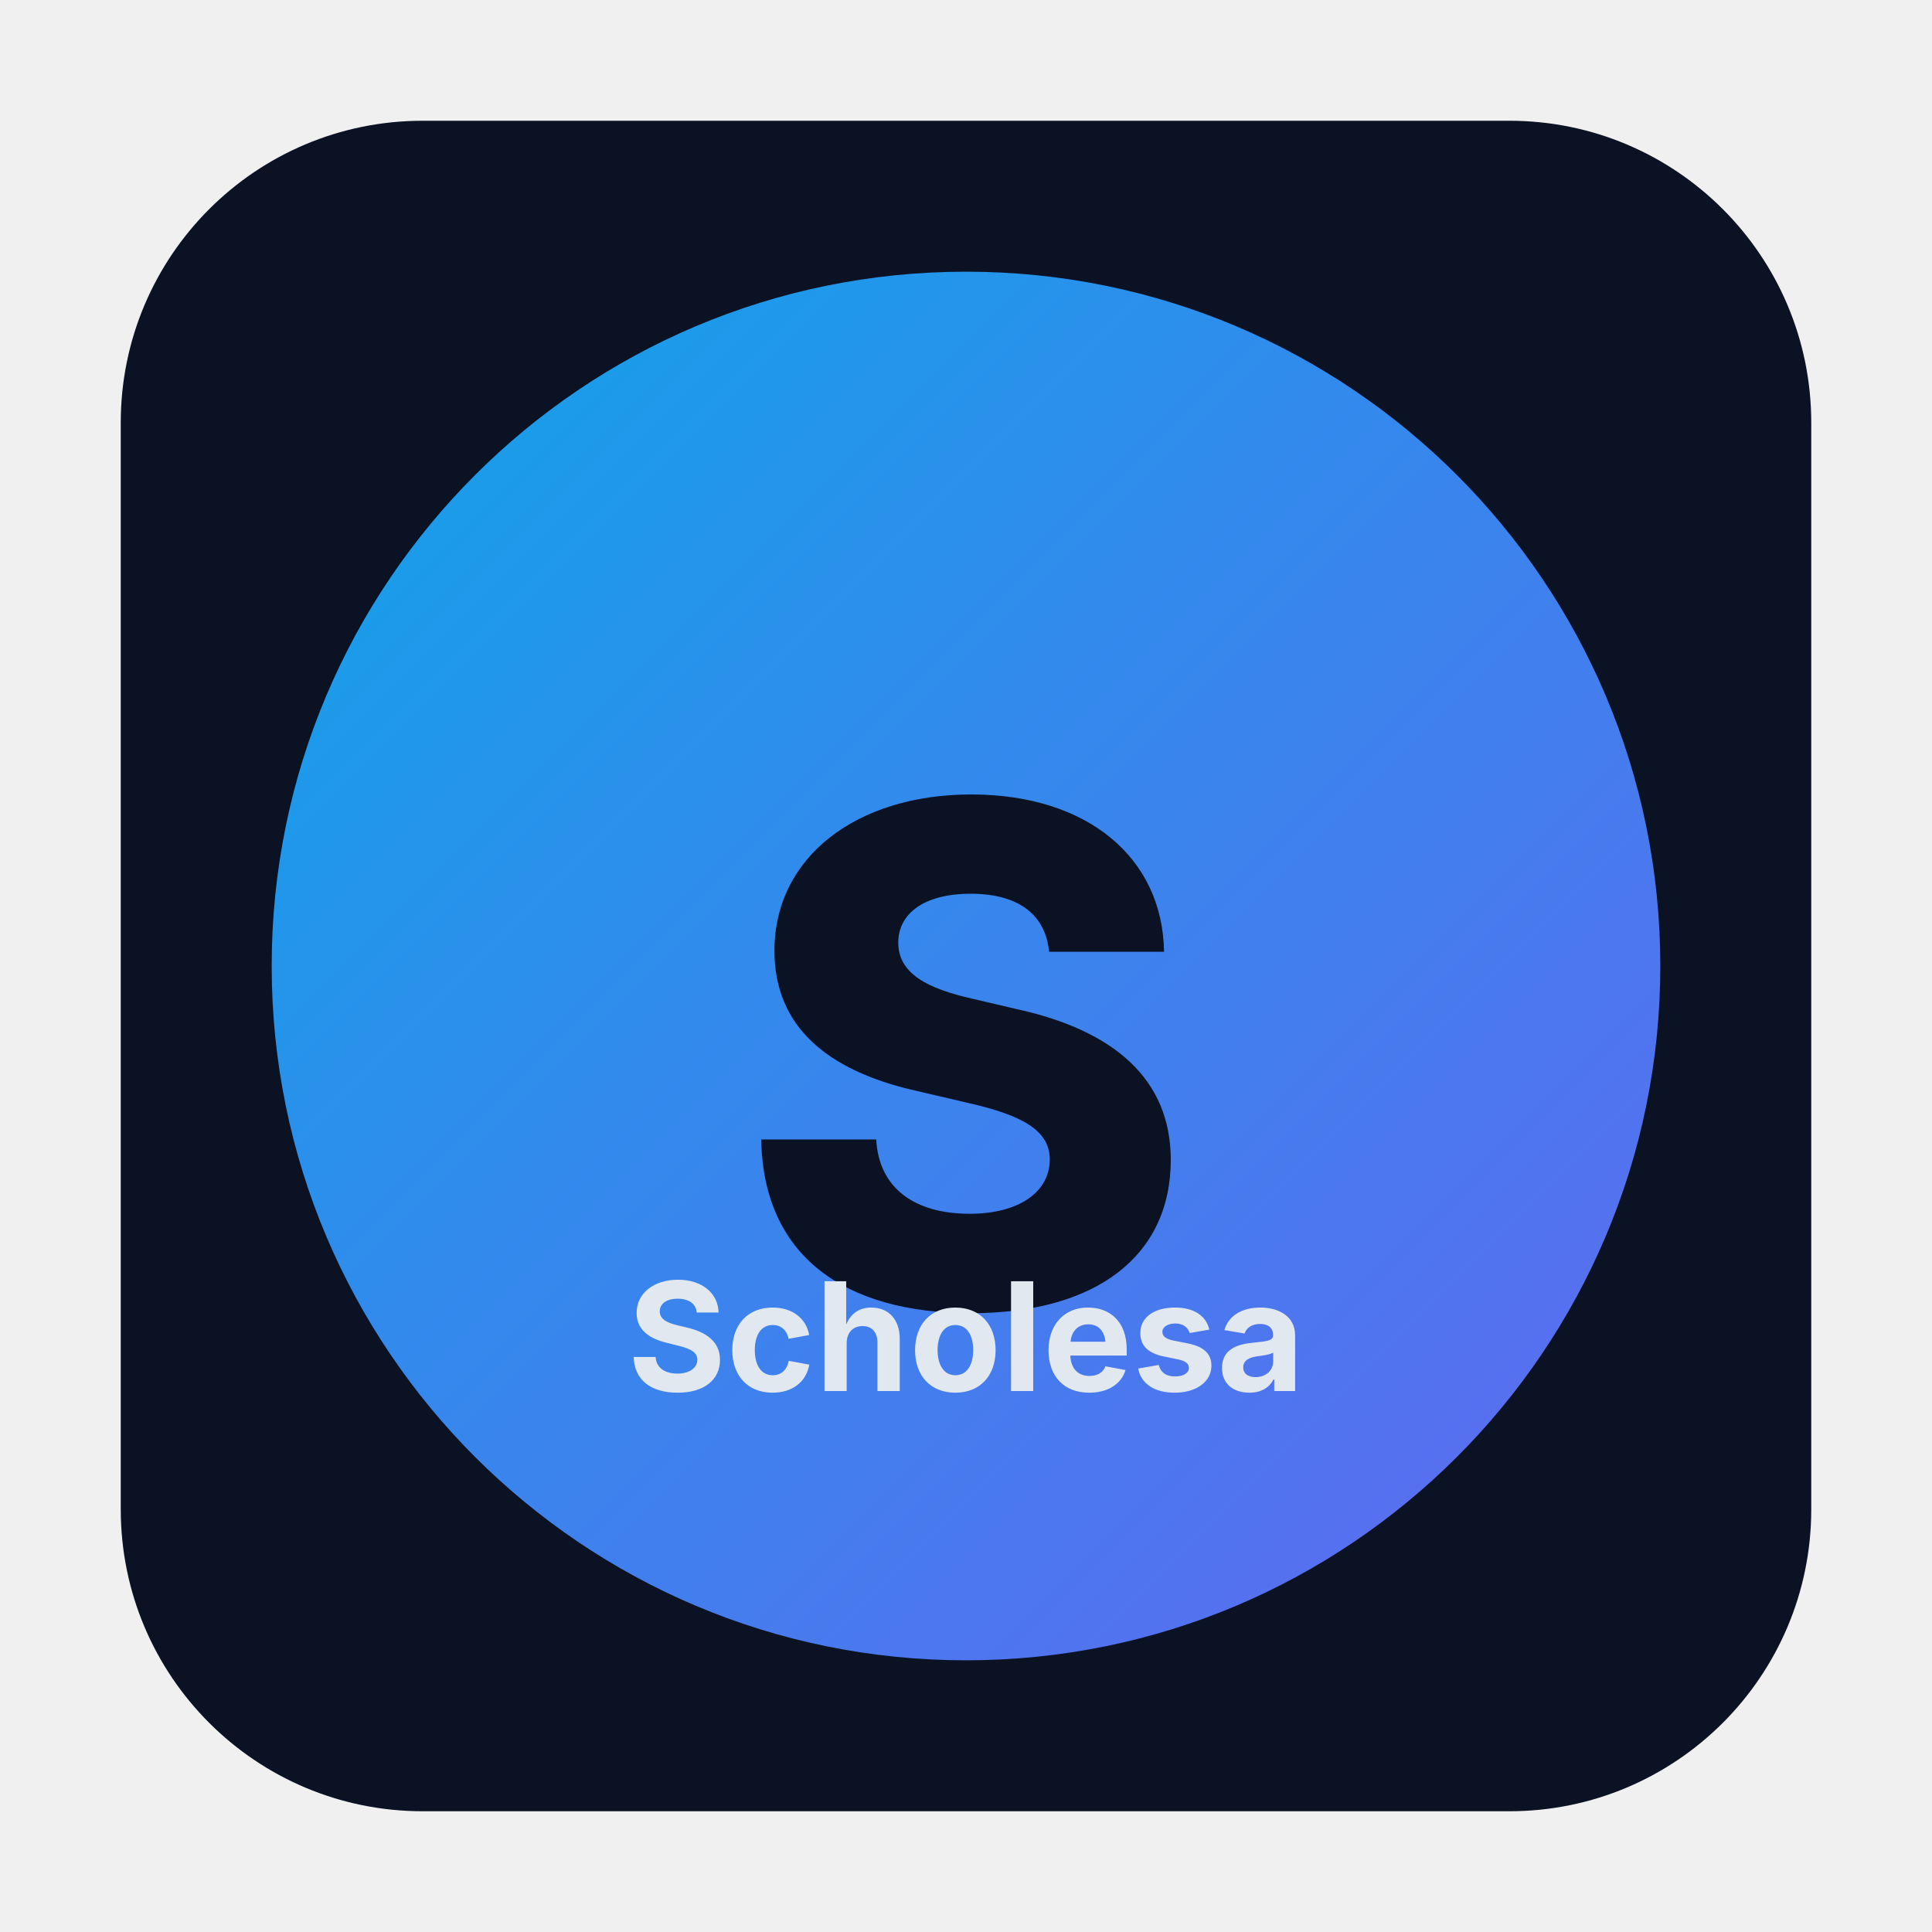
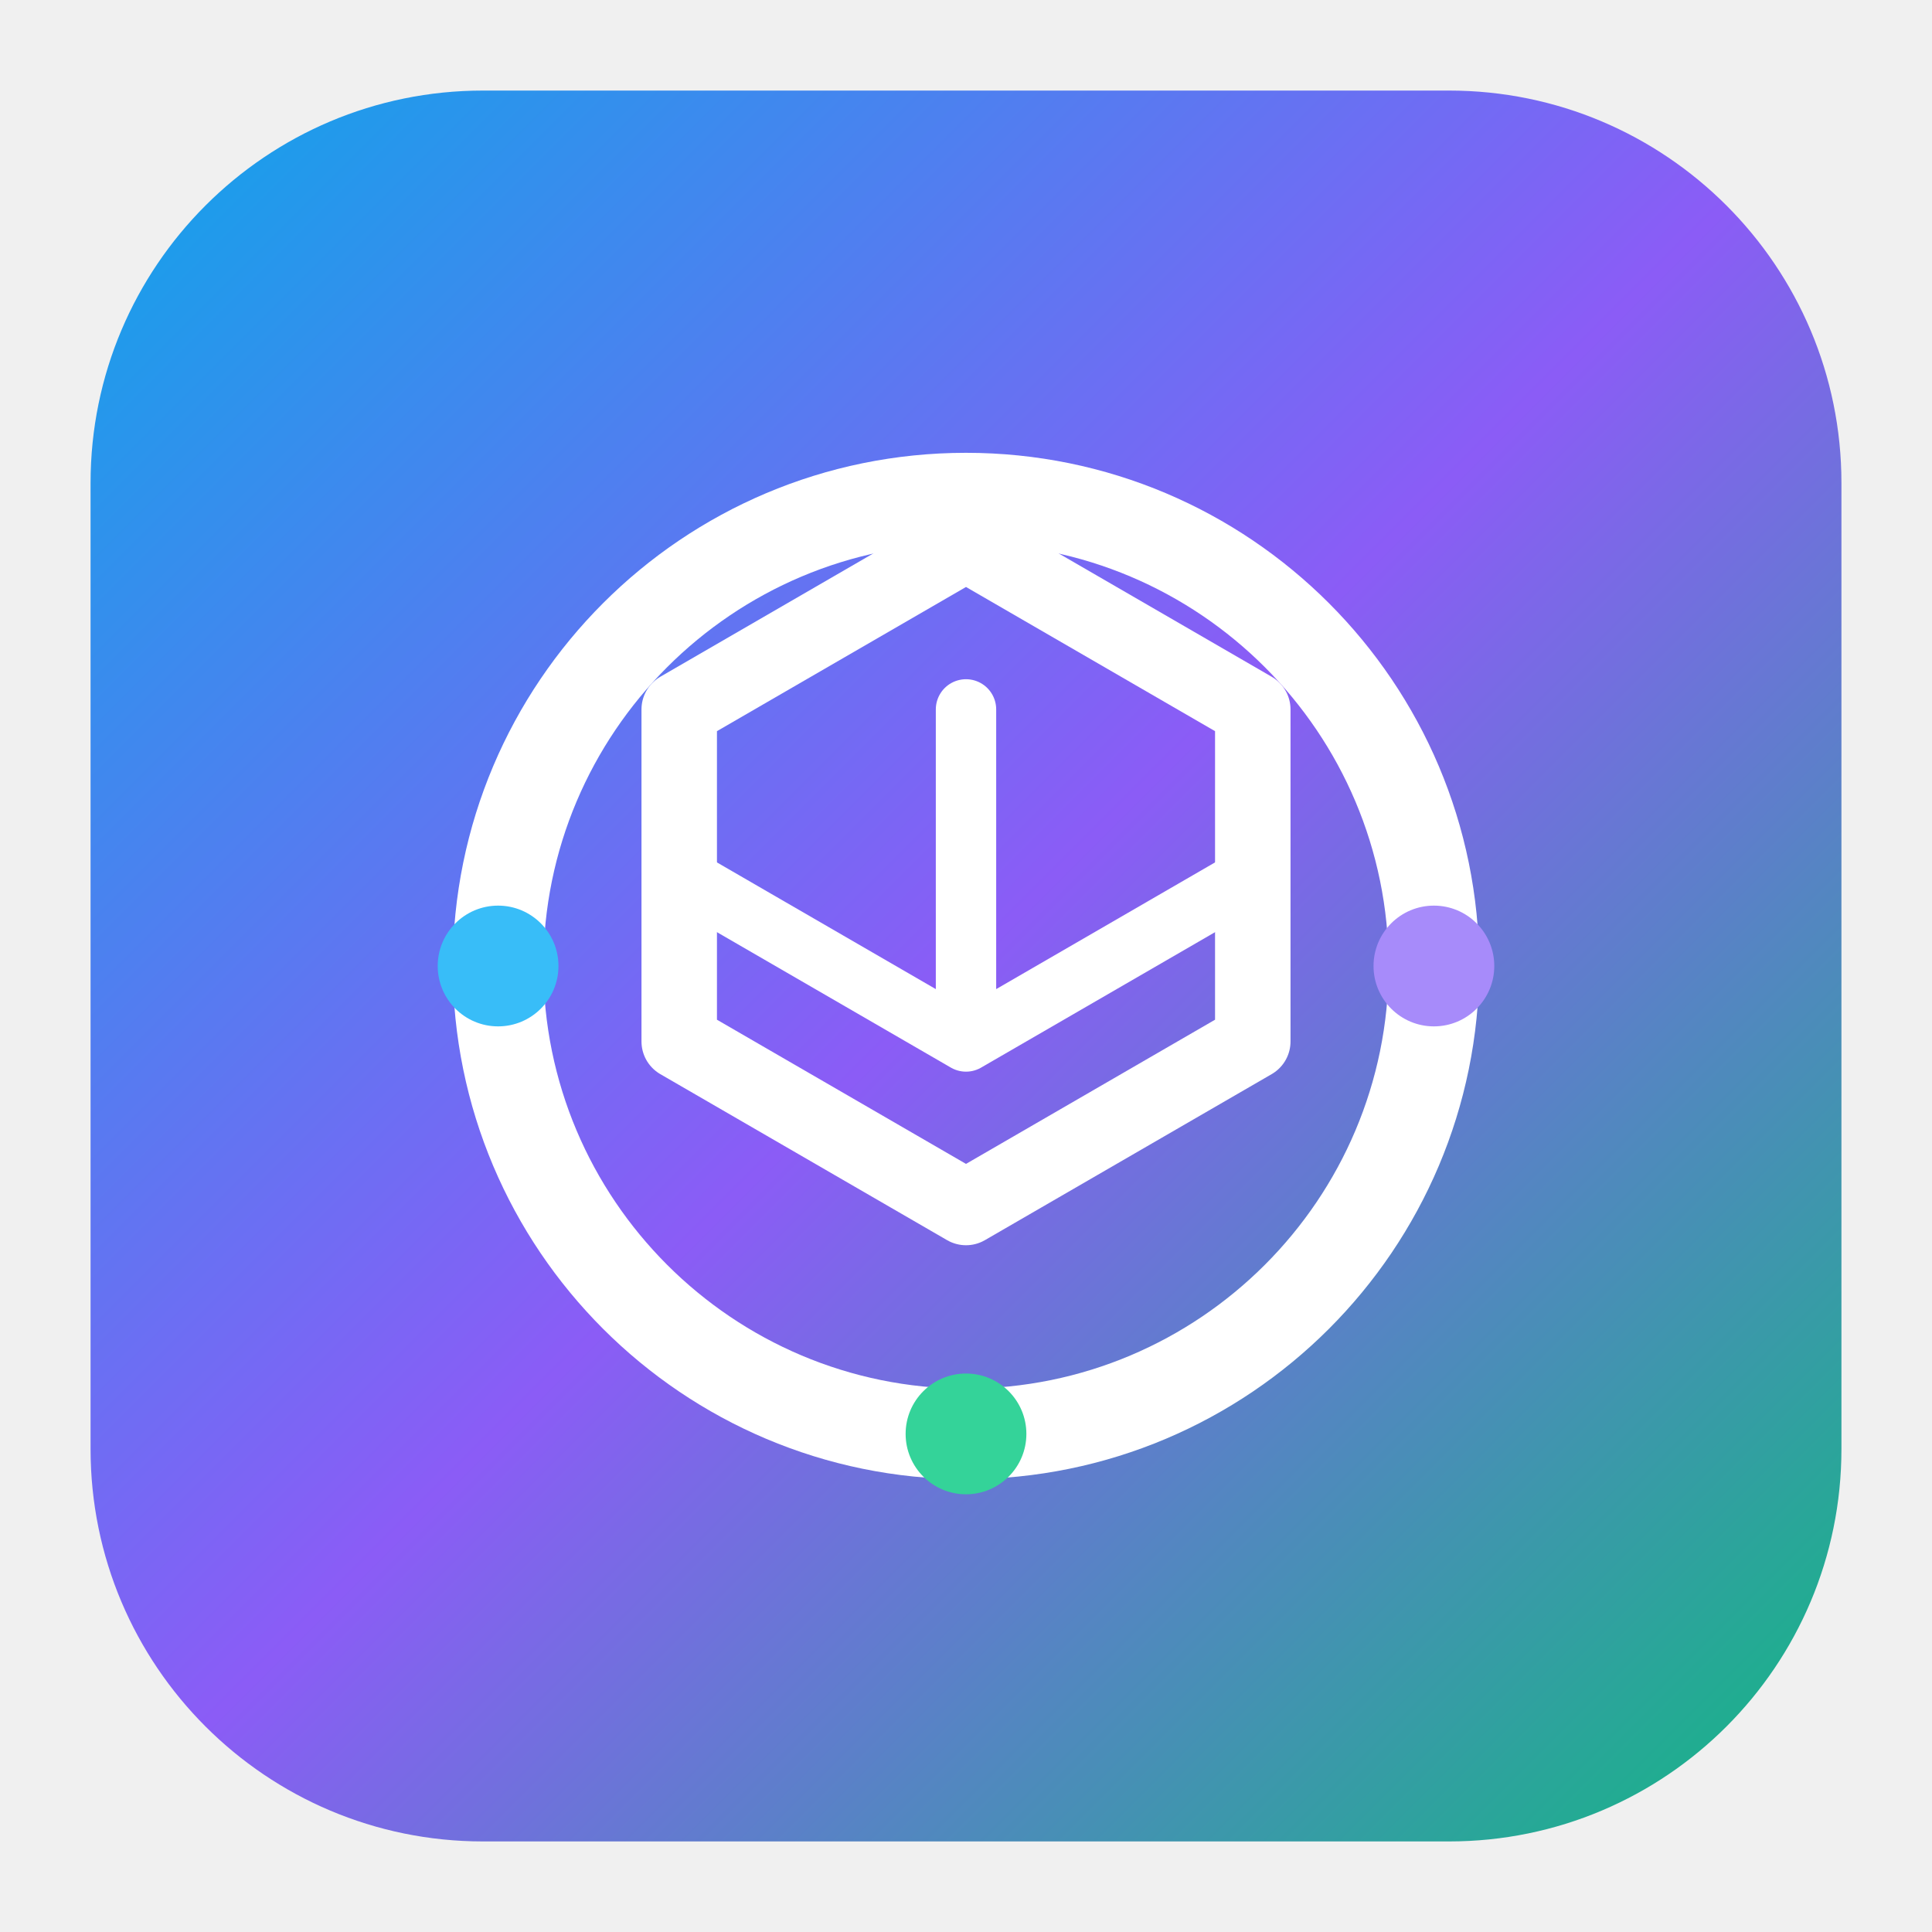
<svg xmlns="http://www.w3.org/2000/svg" width="256" height="256" viewBox="0 0 256 256" role="img" aria-label="Scholesa logo">
  <defs>
-     <linearGradient id="g" x1="0%" y1="0%" x2="100%" y2="100%">
-       <stop offset="0%" stop-color="#0ea5e9" />
-       <stop offset="100%" stop-color="#6366f1" />
+     <linearGradient id="bg" x1="0%" y1="0%" x2="100%" y2="100%">
+       <stop offset="0%" stop-color="#0EA5E9" />
+       <stop offset="50%" stop-color="#8B5CF6" />
+       <stop offset="100%" stop-color="#10B981" />
    </linearGradient>
  </defs>
-   <rect x="16" y="16" width="224" height="224" rx="40" fill="#0b1224" />
-   <circle cx="128" cy="128" r="92" fill="url(#g)" />
-   <text x="50%" y="54%" text-anchor="middle" font-family="'Inter', 'Segoe UI', sans-serif" font-size="92" font-weight="800" fill="#0b1224" dominant-baseline="middle">S</text>
-   <text x="50%" y="72%" text-anchor="middle" font-family="'Inter', 'Segoe UI', sans-serif" font-size="20" font-weight="700" fill="#e2e8f0">Scholesa</text>
+   <rect x="12" y="12" width="232" height="232" rx="52" fill="url(#bg)" />
+   <g>
+     <circle cx="128" cy="128" r="62" fill="none" stroke="#FFFFFF" stroke-width="12" />
+     <path d="M128 72 L166 94 L166 138 L128 160 L90 138 L90 94 Z" fill="none" stroke="#FFFFFF" stroke-width="10" stroke-linejoin="round" />
+     <path d="M128 94 L128 138 M90 116 L128 138 L166 116" fill="none" stroke="#FFFFFF" stroke-width="8" stroke-linecap="round" stroke-linejoin="round" />
+     <circle cx="66" cy="128" r="8" fill="#38BDF8" />
+     <circle cx="190" cy="128" r="8" fill="#A78BFA" />
+     <circle cx="128" cy="190" r="8" fill="#34D399" />
+   </g>
</svg>
